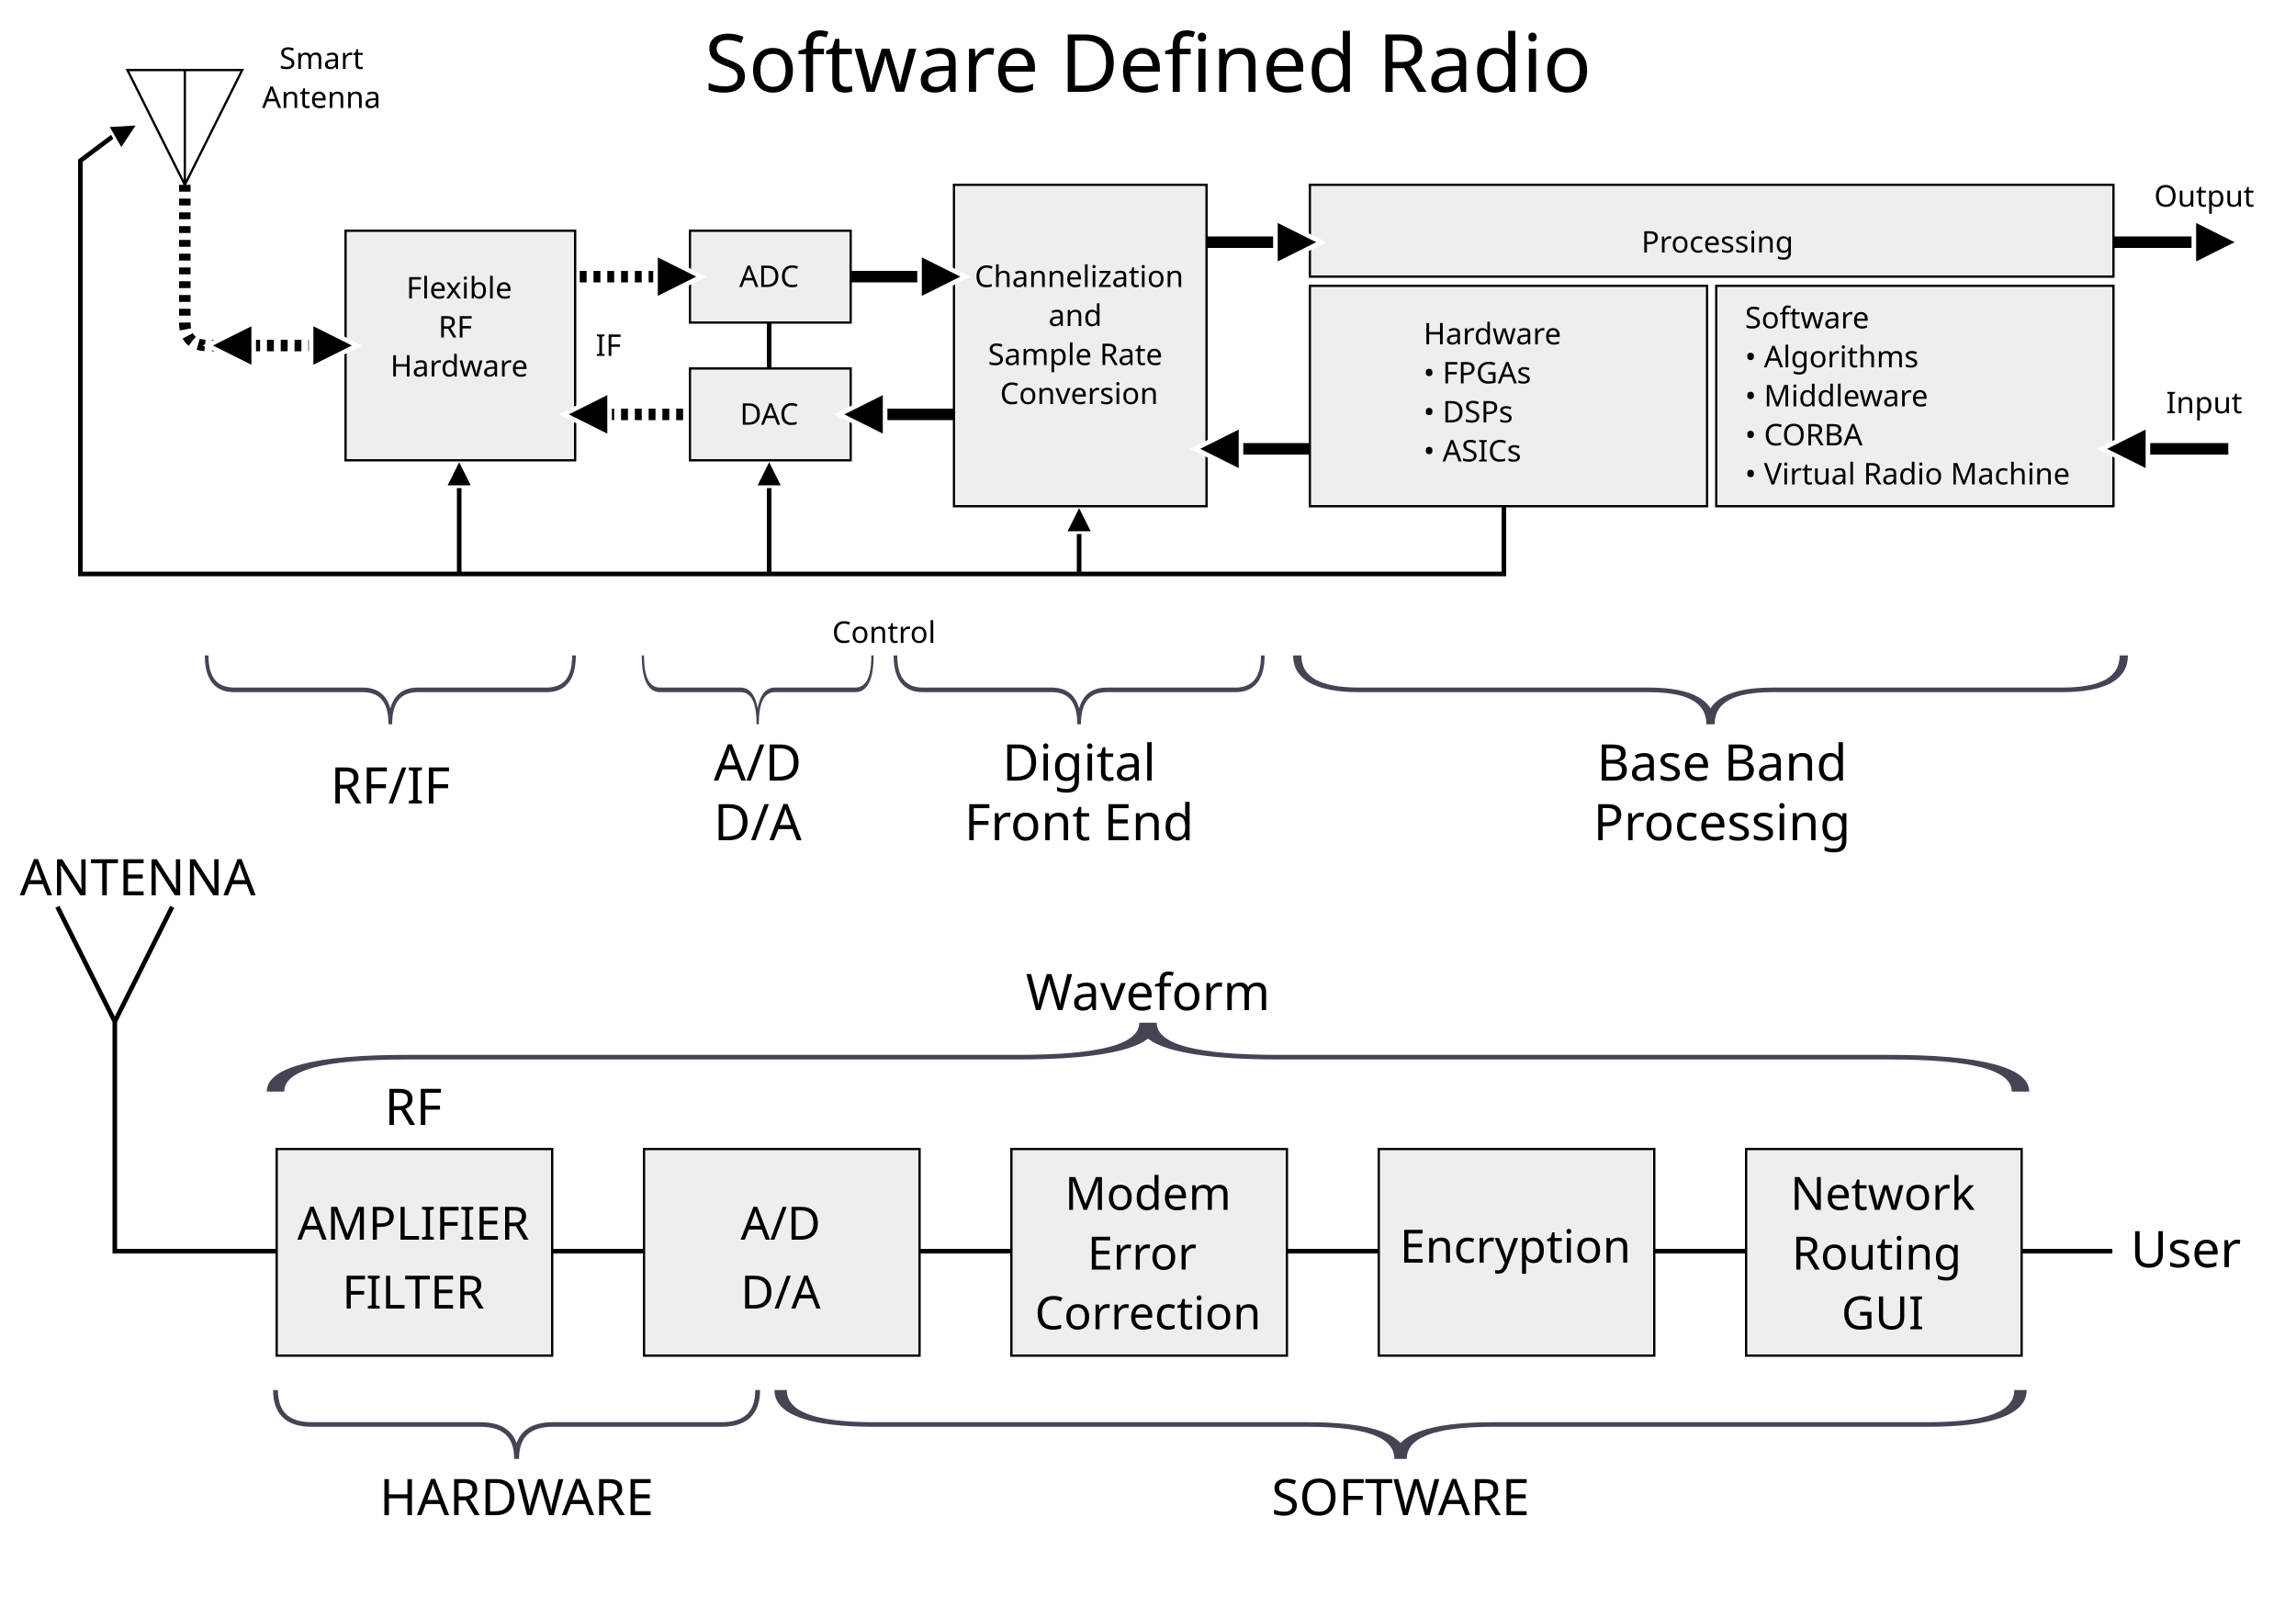
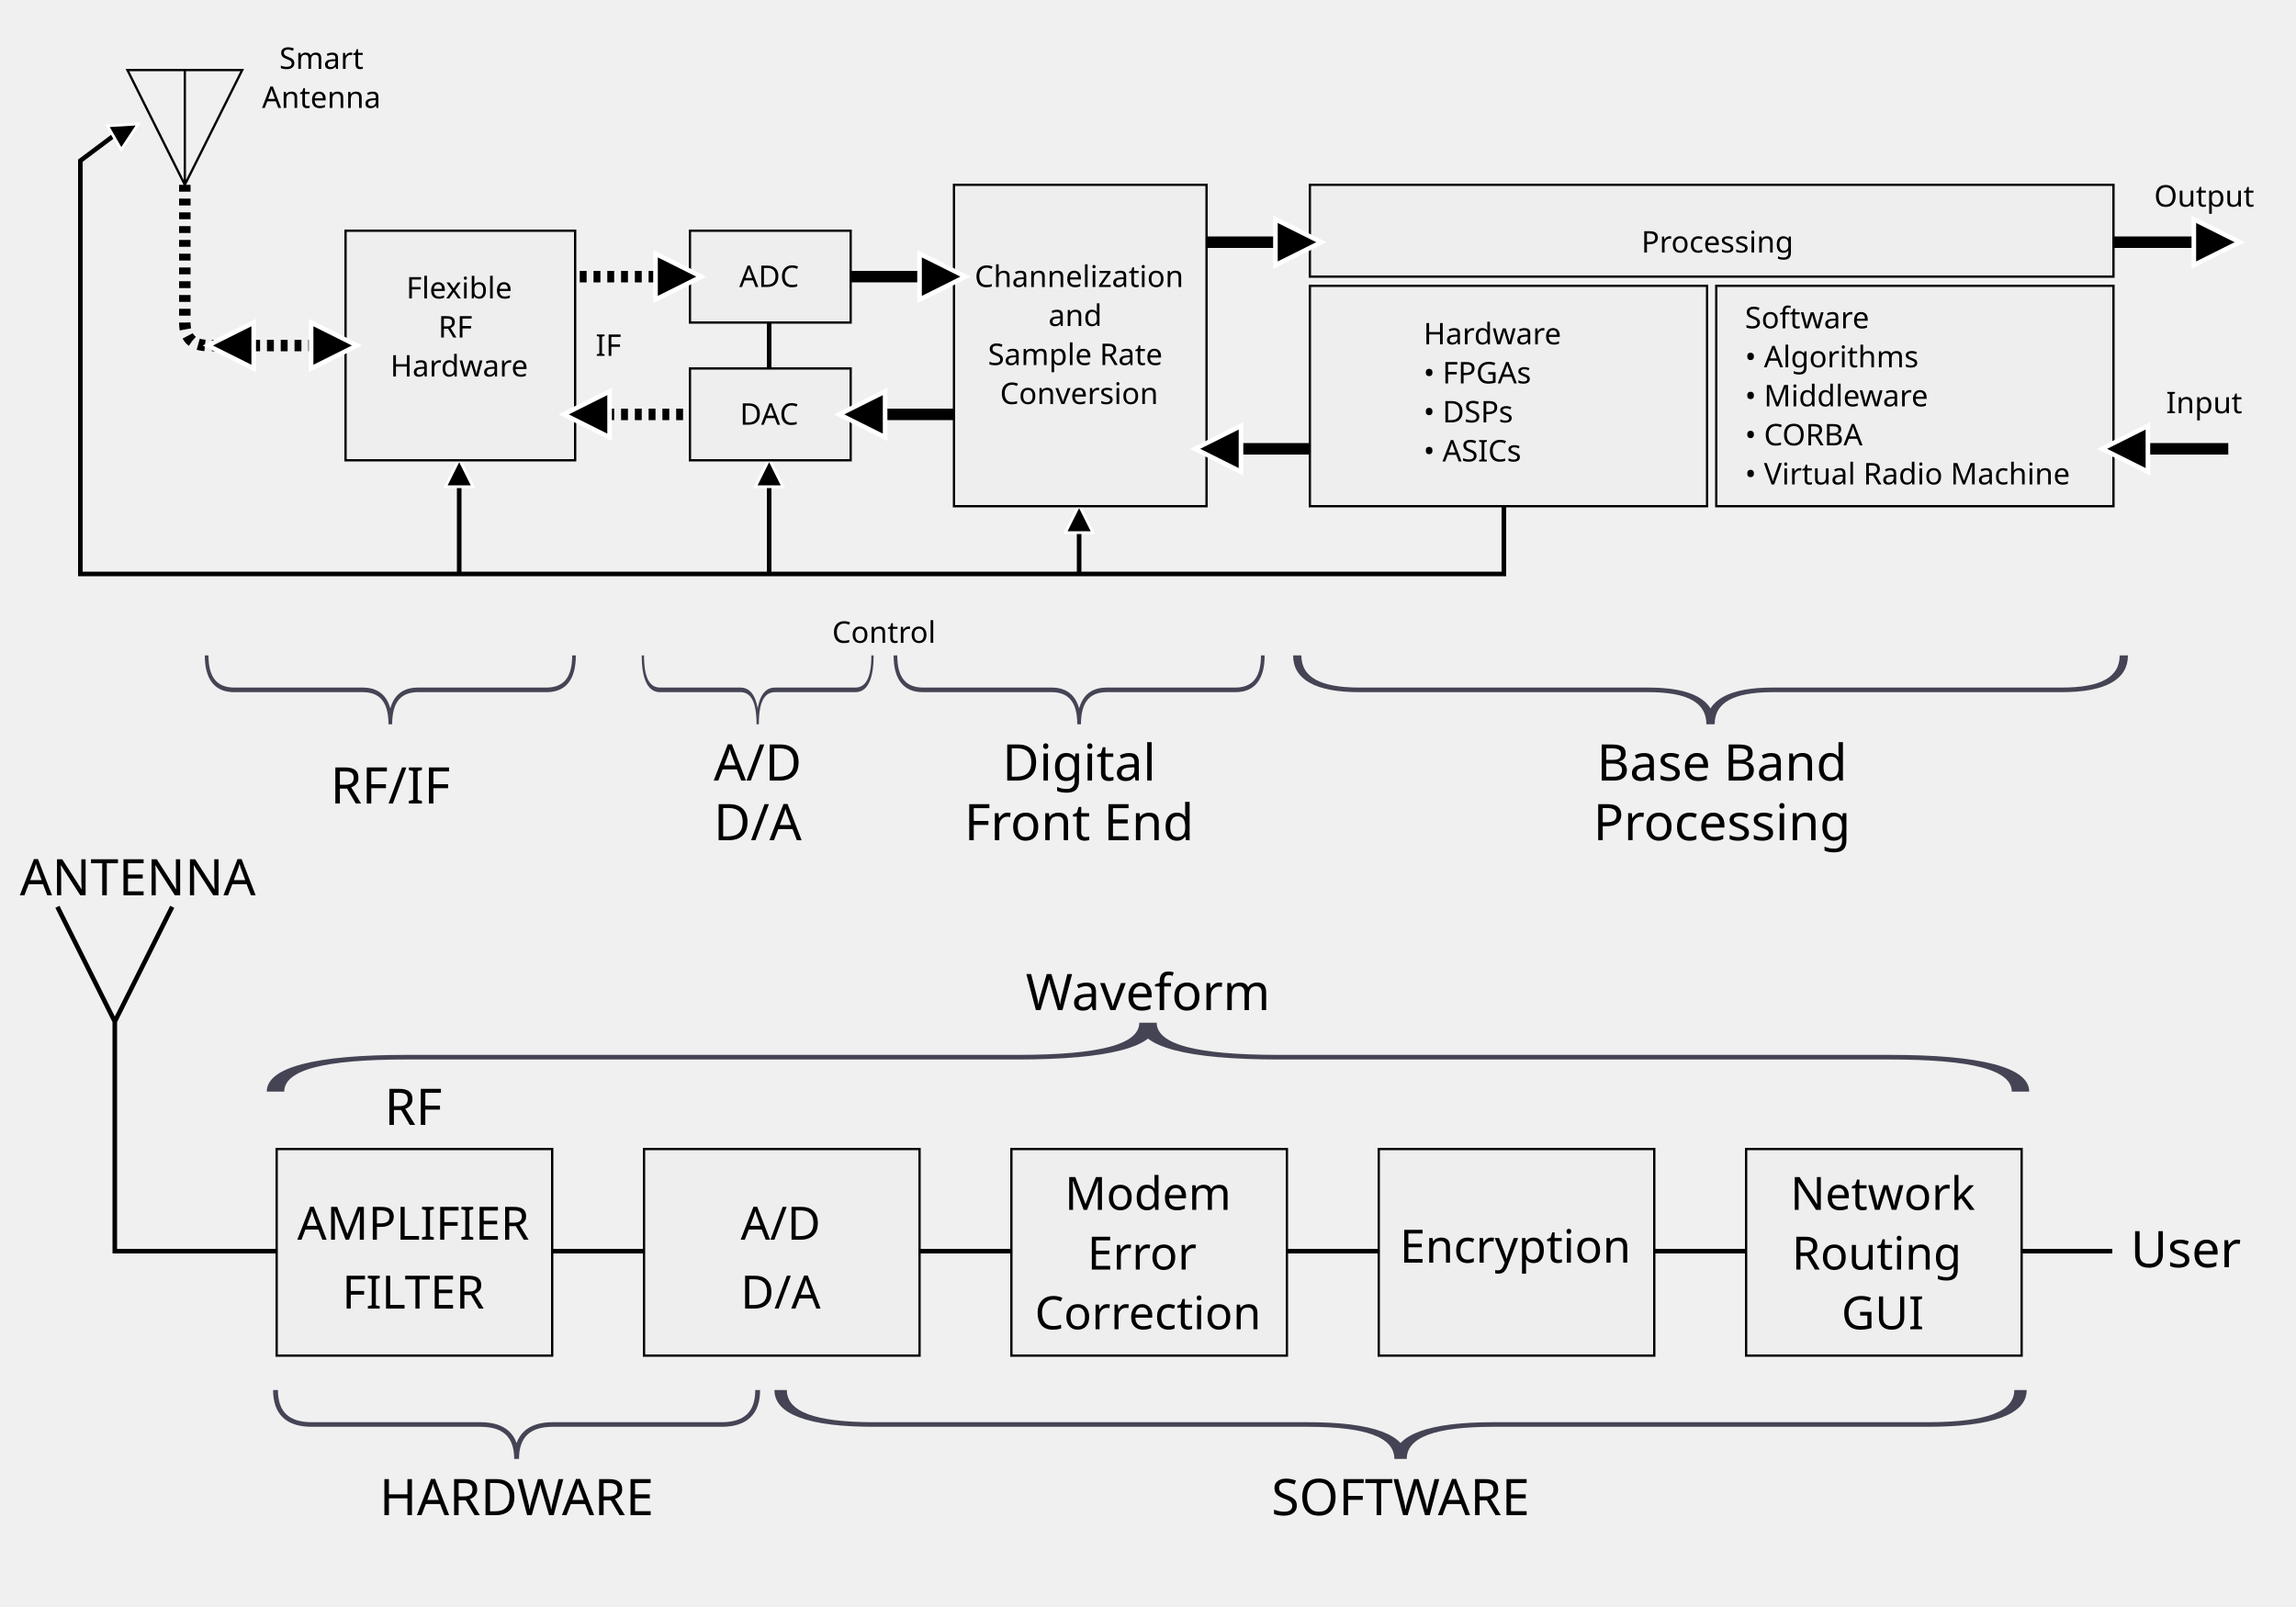
- <svg xmlns="http://www.w3.org/2000/svg" xmlns:xlink="http://www.w3.org/1999/xlink" version="1.1" width="1000" height="700">
-   <defs>
+ <svg xmlns="http://www.w3.org/2000/svg" xmlns:xlink="http://www.w3.org/1999/xlink" version="1.1" width="1000" height="700" id="svg582415">
+   <defs id="defs582233">
    <path id="arrow" d="M -10 10 h 20 L 0 -10 z" style="fill:#000; stroke:#fff; stroke-width:2px;" />
    <path id="bracket" d="M -100 -15   q 0 15 15 15 h 70 q 15 0 15 15   q 0 -15 15 -15 h 70 q 15 0 15 -15" style="stroke:#445;stroke-width:2px;fill:none;" />
  </defs>
-   <rect id="bg" x="0" y="0" width="1000" height="700" fill="#fff" />
-   <path style="stroke:#000;stroke-width:2px;fill:none;" d="M 920 545 H 50 v -100   m -25 -50 l 25 50 l 25 -50" />
-   <path style="stroke:#000;stroke-width:2px;fill:none;" d="M 655 220 v 30 h -620 v -180 l 20 -15   M 470 250 v -30   M 335 250 v -120   M 200 250 v -50" />
-   <path style="stroke:#000;stroke-width:5px;fill:none;stroke-dasharray:3 3;" d="M 80.5 80.5 v 60 q 0 10 10 10 h 60   M 240.5 120.5 h 70   M 240.5 180.5 h 70" />
-   <path style="stroke:#000;stroke-width:5px;fill:none;" d="M 360.5 120.5 h 70   M 360.5 180.5 h 70   M 500.5 105.5 h 470   M 500.5 195.5 h 70   M 900.5 195.5 h 70" />
-   <use xlink:href="#arrow" transform="translate(200 206) scale(0.6)" />
-   <use xlink:href="#arrow" transform="translate(335 206) scale(0.6)" />
-   <use xlink:href="#arrow" transform="translate(470 226) scale(0.6)" />
-   <use xlink:href="#arrow" transform="translate(55 57) rotate(60) scale(0.6)" />
+   <path style="stroke:#000;stroke-width:2px;fill:none;" d="M 920 545 H 50 v -100   m -25 -50 l 25 50 l 25 -50" id="path582236" />
+   <path style="stroke:#000;stroke-width:2px;fill:none;" d="M 655 220 v 30 h -620 v -180 l 20 -15   M 470 250 v -30   M 335 250 v -120   M 200 250 v -50" id="path582238" />
+   <path style="stroke:#000;stroke-width:5px;fill:none;stroke-dasharray:3 3;" d="M 80.5 80.5 v 60 q 0 10 10 10 h 60   M 240.5 120.5 h 70   M 240.5 180.5 h 70" id="path582240" />
+   <path style="stroke:#000;stroke-width:5px;fill:none;" d="M 360.5 120.5 h 70   M 360.5 180.5 h 70   M 500.5 105.5 h 470   M 500.5 195.5 h 70   M 900.5 195.5 h 70" id="path582242" />
+   <use xlink:href="#arrow" transform="translate(200 206) scale(0.6)" id="use582244" />
+   <use xlink:href="#arrow" transform="translate(335 206) scale(0.6)" id="use582246" />
+   <use xlink:href="#arrow" transform="translate(470 226) scale(0.6)" id="use582248" />
+   <use xlink:href="#arrow" transform="translate(55 57) rotate(60) scale(0.6)" id="use582250" />
  <g id="boxes" style="stroke:#000;stroke-width:1px;fill:#eee;">
    <rect x="150.5" y="100.5" width="100" height="100" id="flex" />
    <rect x="300.5" y="100.5" width="70" height="40" id="adc" />
    <rect x="300.5" y="160.5" width="70" height="40" id="dac" />
    <rect x="415.5" y="80.5" width="110" height="140" id="channelization" />
    <rect x="570.5" y="80.5" width="350" height="40" id="processing" />
    <rect x="570.5" y="124.5" width="173" height="96" id="hardware" />
    <rect x="747.5" y="124.5" width="173" height="96" id="software" />
  </g>
  <path id="sa" d="M 0 0 h 25 L 0 50 L -25 0 h 25 v 50" style="stroke:#000;stroke-width:1px;fill:none;" transform="translate(80.5 30.5)" />
-   <use xlink:href="#bracket" transform="translate(170 300.5) scale(0.8 1)" />
-   <use xlink:href="#bracket" transform="translate(330 300.5) scale(0.5 1)" />
-   <use xlink:href="#bracket" transform="translate(470 300.5) scale(0.8 1)" />
-   <use xlink:href="#bracket" transform="translate(745 300.5) scale(1.8 1)" />
+   <use xlink:href="#bracket" transform="translate(170 300.5) scale(0.8 1)" id="use582261" />
+   <use xlink:href="#bracket" transform="translate(330 300.5) scale(0.5 1)" id="use582263" />
+   <use xlink:href="#bracket" transform="translate(470 300.5) scale(0.8 1)" id="use582265" />
+   <use xlink:href="#bracket" transform="translate(745 300.5) scale(1.8 1)" id="use582267" />
  <g id="boxes2" style="stroke:#000;stroke-width:1px;fill:#eee;">
-     <rect x="120.5" y="500.5" width="120" height="90" />
-     <rect x="280.5" y="500.5" width="120" height="90" />
-     <rect x="440.5" y="500.5" width="120" height="90" />
-     <rect x="600.5" y="500.5" width="120" height="90" />
-     <rect x="760.5" y="500.5" width="120" height="90" />
+     <rect x="120.5" y="500.5" width="120" height="90" id="rect582269" />
+     <rect x="280.5" y="500.5" width="120" height="90" id="rect582271" />
+     <rect x="440.5" y="500.5" width="120" height="90" id="rect582273" />
+     <rect x="600.5" y="500.5" width="120" height="90" id="rect582275" />
+     <rect x="760.5" y="500.5" width="120" height="90" id="rect582277" />
  </g>
-   <use xlink:href="#bracket" transform="translate(500 460.5) scale(3.8 -1)" />
-   <use xlink:href="#bracket" transform="translate(610 620.5) scale(2.7 1)" />
-   <use xlink:href="#bracket" transform="translate(225 620.5) scale(1.05 1)" />
-   <g id="text" style="font-family:sans-serif;text-anchor:middle;">
-     <g style="font-size:35px;">
-       <text x="500" y="40">Software Defined Radio</text>
-     </g>
-     <g style="font-size:22px;">
-       <text x="500" y="440">Waveform</text>
-       <text x="225" y="660">HARDWARE</text>
-       <text x="610" y="660">SOFTWARE</text>
-       <text x="60" y="390">ANTENNA</text>
-       <text x="180" y="490">RF</text>
-       <text x="170" y="350">RF/IF</text>
-       <text x="330" y="340">A/D<tspan dy="26" x="330">D/A</tspan>
-       </text>
-       <text x="470" y="340">Digital<tspan dy="26" x="470">Front End</tspan>
-       </text>
-       <text x="750" y="340">Base Band<tspan dy="26" x="750">Processing</tspan>
-       </text>
-       <text x="952" y="552">User</text>
-     </g>
-     <g style="font-size:20px;">
-       <text x="180" y="540">AMPLIFIER<tspan x="180" dy="30">FILTER</tspan>
-       </text>
-       <text x="340" y="540">A/D<tspan x="340" dy="30">D/A</tspan>
-       </text>
-       <text x="500" y="527">Modem<tspan x="500" dy="26">Error</tspan>
-         <tspan x="500" dy="26">Correction</tspan>
-       </text>
-       <text x="660" y="550">Encryption</text>
-       <text x="820" y="527">Network<tspan x="820" dy="26">Routing</tspan>
-         <tspan x="820" dy="26">GUI</tspan>
-       </text>
-     </g>
-     <g style="font-size:13px;">
-       <text x="140" y="30">Smart<tspan x="140" dy="17">Antenna</tspan>
-       </text>
-       <text x="200" y="130">Flexible<tspan x="200" dy="17">RF</tspan>
-         <tspan x="200" dy="17">Hardware</tspan>
-       </text>
-       <text x="335" y="125">ADC</text>
-       <text x="335" y="185">DAC</text>
-       <text x="265" y="155">IF</text>
-       <text x="470" y="125">Channelization<tspan x="470" dy="17">and</tspan>
-         <tspan x="470" dy="17">Sample Rate</tspan>
-         <tspan x="470" dy="17">Conversion</tspan>
-       </text>
-       <text x="748" y="110">Processing</text>
-       <text style="text-anchor:start;" x="620" y="150">Hardware<tspan x="620" dy="17">• FPGAs</tspan>
-         <tspan x="620" dy="17">• DSPs</tspan>
-         <tspan x="620" dy="17">• ASICs</tspan>
-       </text>
-       <text style="text-anchor:start;" x="760" y="143">Software<tspan x="760" dy="17">• Algorithms</tspan>
-         <tspan x="760" dy="17">• Middleware</tspan>
-         <tspan x="760" dy="17">• CORBA</tspan>
-         <tspan x="760" dy="17">• Virtual Radio Machine</tspan>
-       </text>
-       <text x="960" y="90">Output</text>
-       <text x="960" y="180">Input</text>
-       <text x="385" y="280">Control</text>
-     </g>
+   <use xlink:href="#bracket" transform="translate(500 460.5) scale(3.8 -1)" id="use582280" />
+   <use xlink:href="#bracket" transform="translate(610 620.5) scale(2.7 1)" id="use582282" />
+   <use xlink:href="#bracket" transform="translate(225 620.5) scale(1.05 1)" id="use582284" />
+   <g style="font-size:22px;font-family:sans-serif;text-anchor:middle" id="g582316">
+     <text x="500" y="440" id="text582290">Waveform</text>
+     <text x="225" y="660" id="text582292">HARDWARE</text>
+     <text x="610" y="660" id="text582294">SOFTWARE</text>
+     <text x="60" y="390" id="text582296">ANTENNA</text>
+     <text x="180" y="490" id="text582298">RF</text>
+     <text x="170" y="350" id="text582300">RF/IF</text>
+     <text x="330" y="340" id="text582304">A/D<tspan dy="26" x="330" id="tspan582302">D/A</tspan>
+     </text>
+     <text x="470" y="340" id="text582308">Digital<tspan dy="26" x="470" id="tspan582306">Front End</tspan>
+     </text>
+     <text x="750" y="340" id="text582312">Base Band<tspan dy="26" x="750" id="tspan582310">Processing</tspan>
+     </text>
+     <text x="952" y="552" id="text582314">User</text>
  </g>
-   <use xlink:href="#arrow" transform="rotate(90 145.5 150.5) translate(145.5 150.5)" />
-   <use xlink:href="#arrow" transform="rotate(270 100.5 150.5) translate(100.5 150.5)" />
-   <use xlink:href="#arrow" transform="rotate(90 295.5 120.5) translate(295.5 120.5)" />
-   <use xlink:href="#arrow" transform="rotate(270 255.5 180.5) translate(255.5 180.5)" />
-   <use xlink:href="#arrow" transform="rotate(90 410.5 120.5) translate(410.5 120.5)" />
-   <use xlink:href="#arrow" transform="rotate(270 375.5 180.5) translate(375.5 180.5)" />
-   <use xlink:href="#arrow" transform="rotate(90 565.5 105.5) translate(565.5 105.5)" />
-   <use xlink:href="#arrow" transform="rotate(270 530.5 195.5) translate(530.5 195.5)" />
-   <use xlink:href="#arrow" transform="rotate(90 965.5 105.5) translate(965.5 105.5)" />
-   <use xlink:href="#arrow" transform="rotate(270 925.5 195.5) translate(925.5 195.5)" />
+   <g style="font-size:20px;font-family:sans-serif;text-anchor:middle" id="g582340">
+     <text x="180" y="540" id="text582320">AMPLIFIER<tspan x="180" dy="30" id="tspan582318">FILTER</tspan>
+     </text>
+     <text x="340" y="540" id="text582324">A/D<tspan x="340" dy="30" id="tspan582322">D/A</tspan>
+     </text>
+     <text x="500" y="527" id="text582330">Modem<tspan x="500" dy="26" id="tspan582326">Error</tspan>
+       <tspan x="500" dy="26" id="tspan582328">Correction</tspan>
+     </text>
+     <text x="660" y="550" id="text582332">Encryption</text>
+     <text x="820" y="527" id="text582338">Network<tspan x="820" dy="26" id="tspan582334">Routing</tspan>
+       <tspan x="820" dy="26" id="tspan582336">GUI</tspan>
+     </text>
+   </g>
+   <g style="font-size:13px;font-family:sans-serif;text-anchor:middle" id="g582392">
+     <text x="140" y="30" id="text582344">Smart<tspan x="140" dy="17" id="tspan582342">Antenna</tspan>
+     </text>
+     <text x="200" y="130" id="text582350">Flexible<tspan x="200" dy="17" id="tspan582346">RF</tspan>
+       <tspan x="200" dy="17" id="tspan582348">Hardware</tspan>
+     </text>
+     <text x="335" y="125" id="text582352">ADC</text>
+     <text x="335" y="185" id="text582354">DAC</text>
+     <text x="265" y="155" id="text582356">IF</text>
+     <text x="470" y="125" id="text582364">Channelization<tspan x="470" dy="17" id="tspan582358">and</tspan>
+       <tspan x="470" dy="17" id="tspan582360">Sample Rate</tspan>
+       <tspan x="470" dy="17" id="tspan582362">Conversion</tspan>
+     </text>
+     <text x="748" y="110" id="text582366">Processing</text>
+     <text style="text-anchor:start" x="620" y="150" id="text582374">Hardware<tspan x="620" dy="17" id="tspan582368">• FPGAs</tspan>
+       <tspan x="620" dy="17" id="tspan582370">• DSPs</tspan>
+       <tspan x="620" dy="17" id="tspan582372">• ASICs</tspan>
+     </text>
+     <text style="text-anchor:start" x="760" y="143" id="text582384">Software<tspan x="760" dy="17" id="tspan582376">• Algorithms</tspan>
+       <tspan x="760" dy="17" id="tspan582378">• Middleware</tspan>
+       <tspan x="760" dy="17" id="tspan582380">• CORBA</tspan>
+       <tspan x="760" dy="17" id="tspan582382">• Virtual Radio Machine</tspan>
+     </text>
+     <text x="960" y="90" id="text582386">Output</text>
+     <text x="960" y="180" id="text582388">Input</text>
+     <text x="385" y="280" id="text582390">Control</text>
+   </g>
+   <use xlink:href="#arrow" transform="rotate(90 145.5 150.5) translate(145.5 150.5)" id="use582395" />
+   <use xlink:href="#arrow" transform="rotate(270 100.5 150.5) translate(100.5 150.5)" id="use582397" />
+   <use xlink:href="#arrow" transform="rotate(90 295.5 120.5) translate(295.5 120.5)" id="use582399" />
+   <use xlink:href="#arrow" transform="rotate(270 255.5 180.5) translate(255.5 180.5)" id="use582401" />
+   <use xlink:href="#arrow" transform="rotate(90 410.5 120.5) translate(410.5 120.5)" id="use582403" />
+   <use xlink:href="#arrow" transform="rotate(270 375.5 180.5) translate(375.5 180.5)" id="use582405" />
+   <use xlink:href="#arrow" transform="rotate(90 565.5 105.5) translate(565.5 105.5)" id="use582407" />
+   <use xlink:href="#arrow" transform="rotate(270 530.5 195.5) translate(530.5 195.5)" id="use582409" />
+   <use xlink:href="#arrow" transform="rotate(90 965.5 105.5) translate(965.5 105.5)" id="use582411" />
+   <use xlink:href="#arrow" transform="rotate(270 925.5 195.5) translate(925.5 195.5)" id="use582413" />
</svg>
